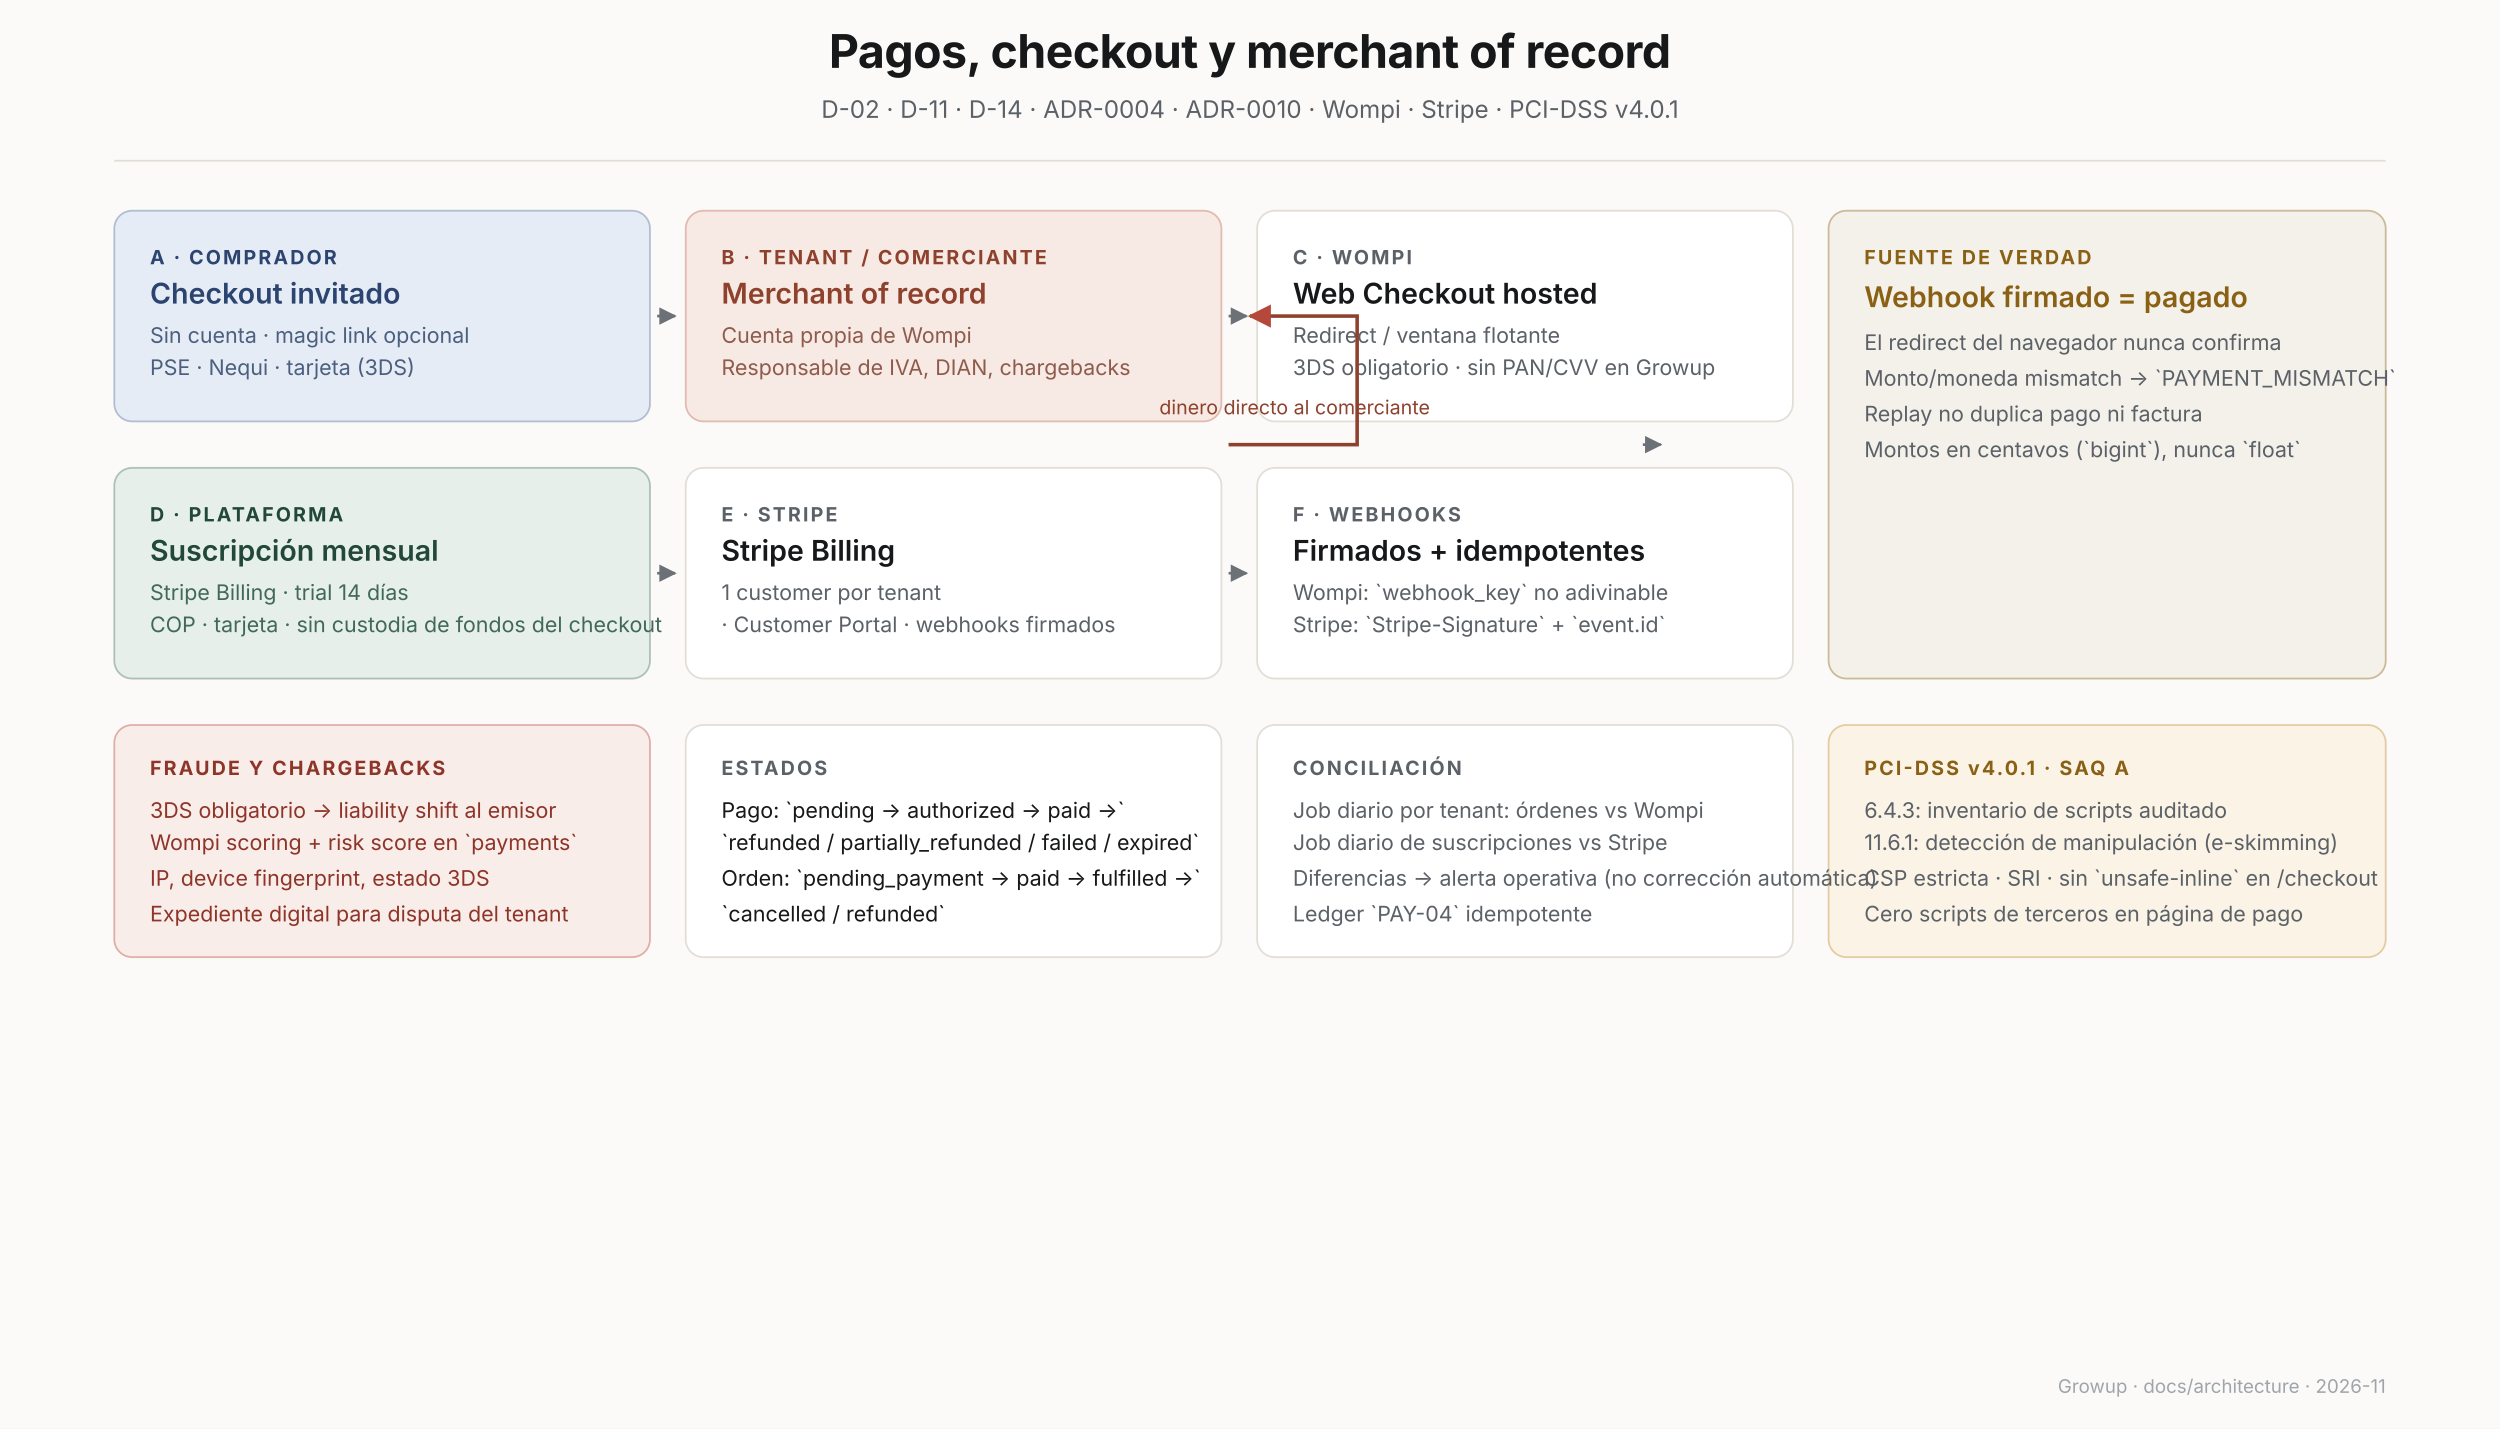
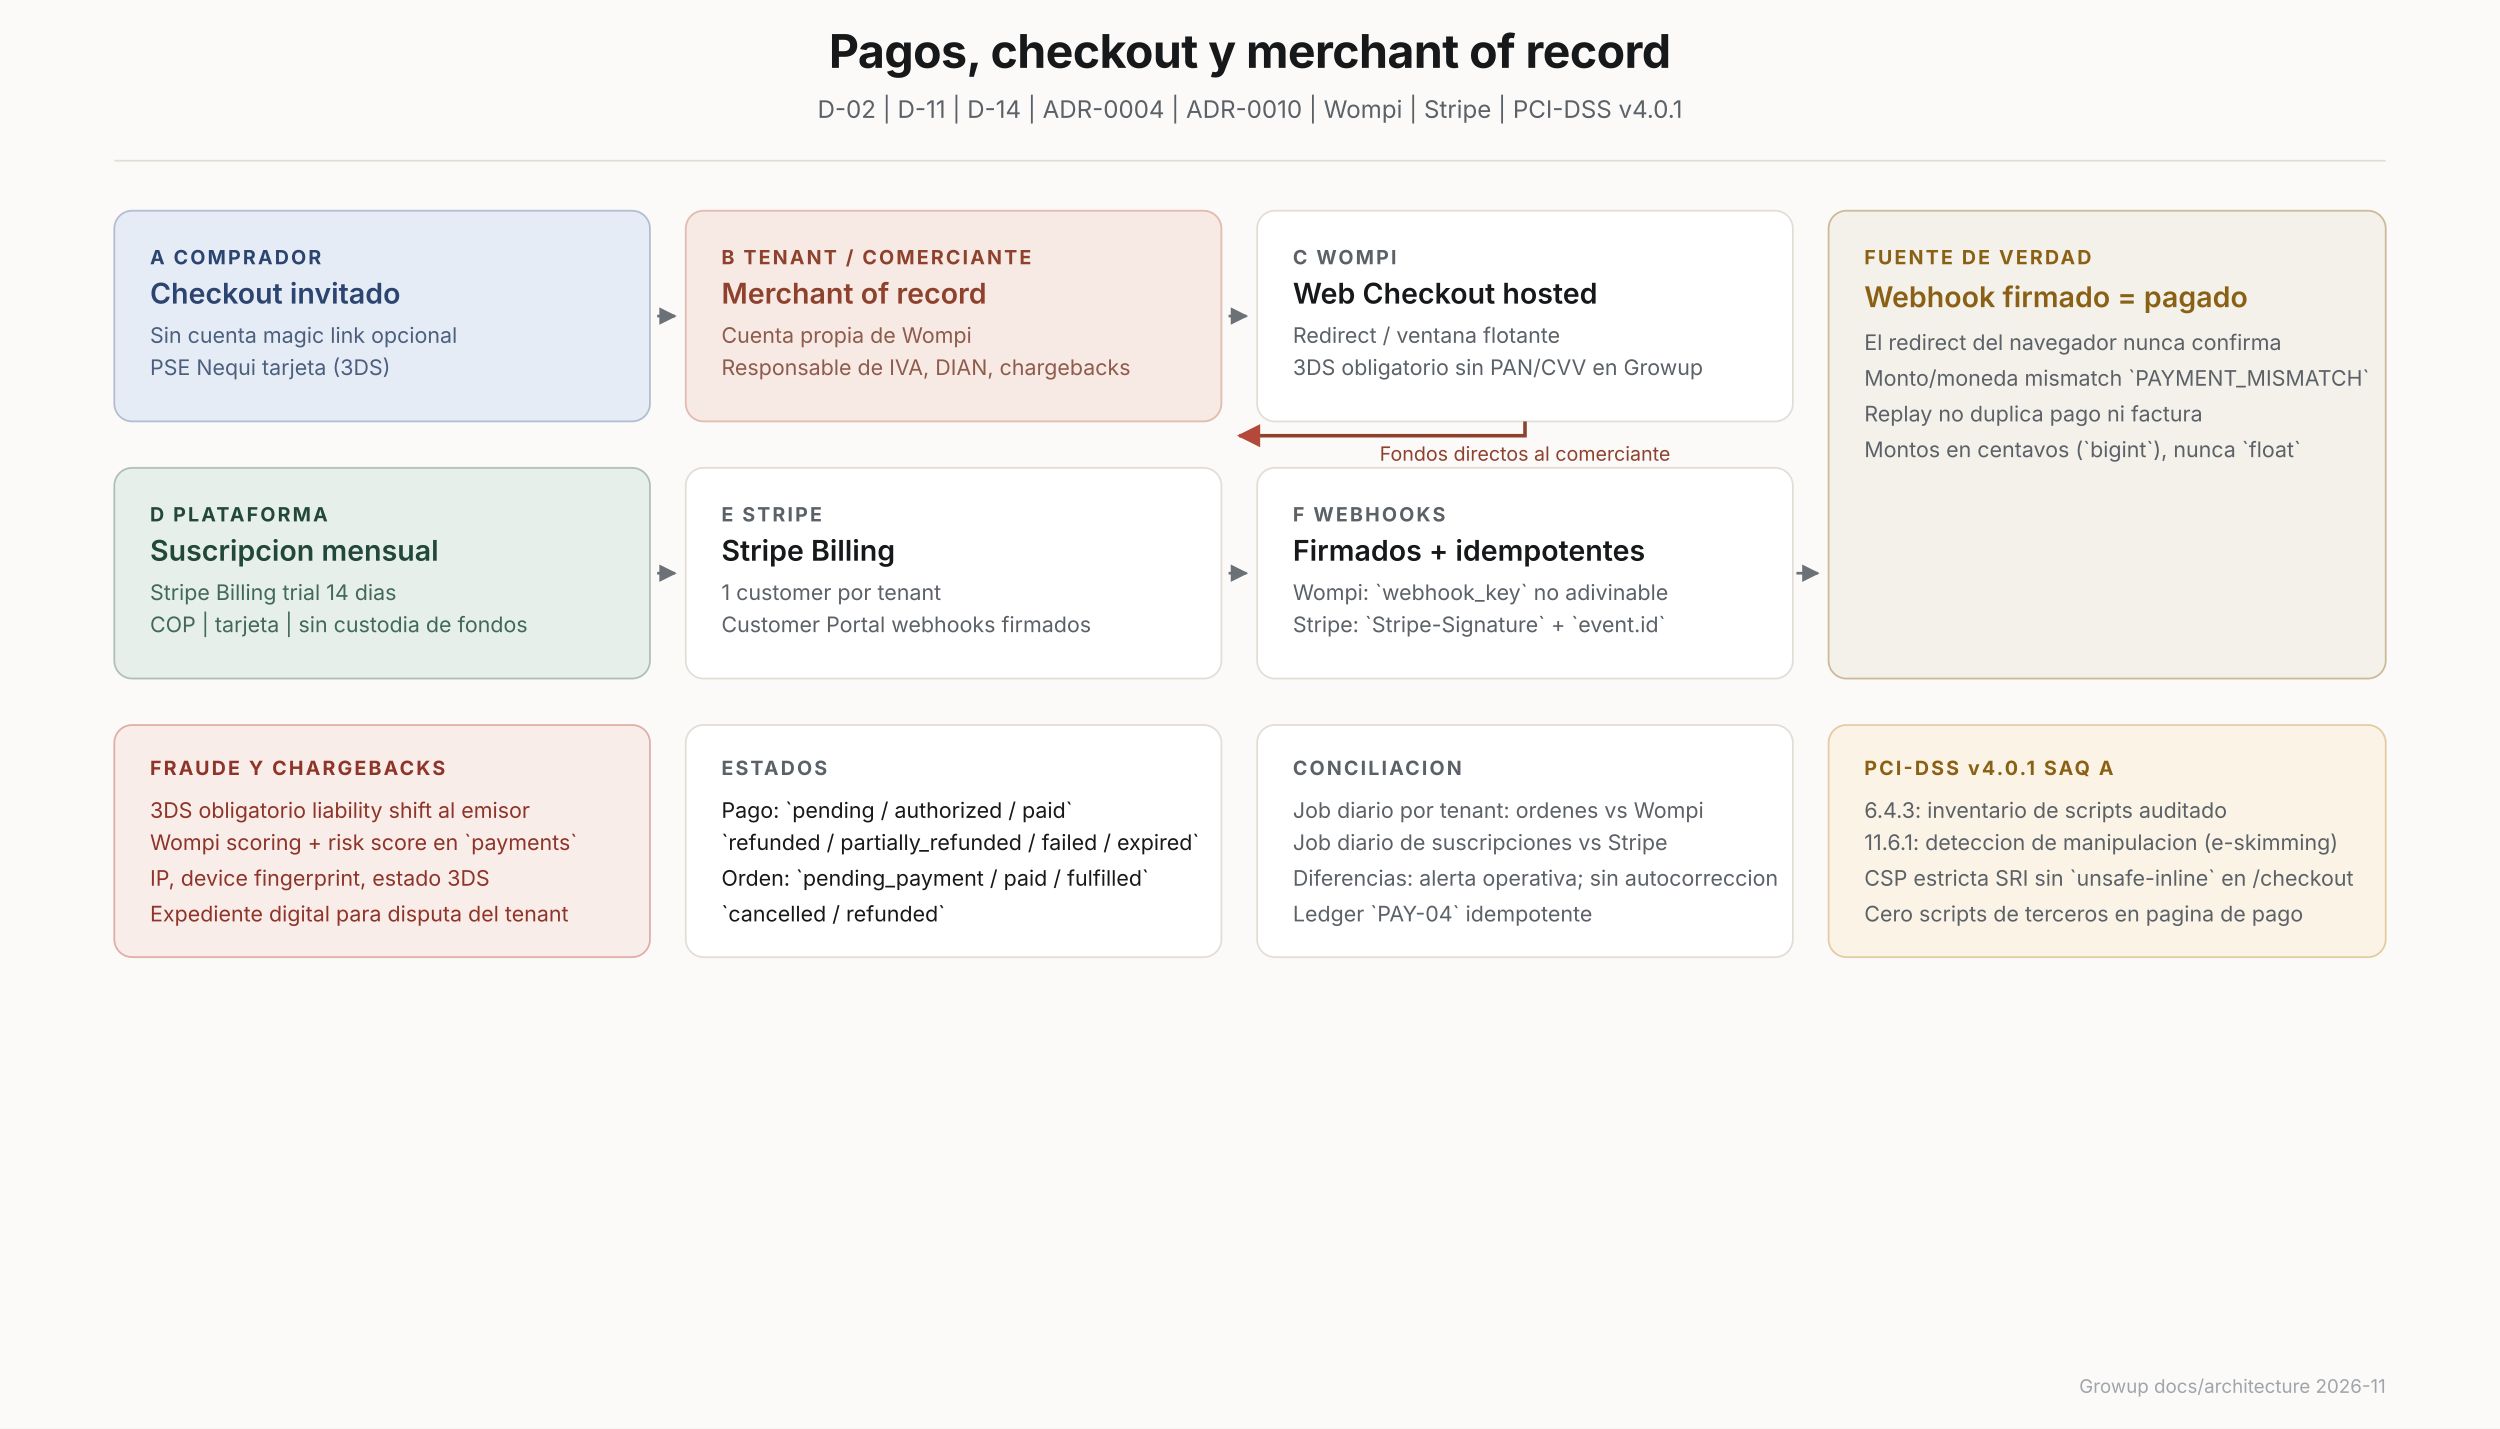
<svg xmlns="http://www.w3.org/2000/svg" viewBox="0 0 1400 800" width="1400" height="800" role="img" aria-labelledby="tPay dPay">
  <defs>
    <marker id="arrPay" viewBox="0 0 10 10" refX="9" refY="5" markerWidth="6.5" markerHeight="6.5" orient="auto">
      <path d="M0,0 L10,5 L0,10 z" fill="#6B7177" />
    </marker>
    <marker id="arrPayDeny" viewBox="0 0 10 10" refX="9" refY="5" markerWidth="6.5" markerHeight="6.5" orient="auto">
      <path d="M0,0 L10,5 L0,10 z" fill="#B4483A" />
    </marker>
  </defs>
  <rect width="1400" height="800" fill="#FBFAF8" />
-   <text x="700" y="38" text-anchor="middle" font-family="Inter, 'Segoe UI', system-ui, nos" font-size="26" font-weight="700" fill="#16181A" letter-spacing="-0.3">Pagos, checkout y merchant of record</text>
-   <text x="700" y="66" text-anchor="middle" font-family="Inter, 'Segoe UI', system-ui, nos" font-size="13.5" fill="#5B6167">D-02 · D-11 · D-14 · ADR-0004 · ADR-0010 · Wompi · Stripe · PCI-DSS v4.0.1</text>
+   <text x="700" y="38" text-anchor="middle" font-family="Inter, 'Segoe UI', system-ui, sans-serif" font-size="26" font-weight="700" fill="#16181A" letter-spacing="-0.3">Pagos, checkout y merchant of record</text>
+   <text x="700" y="66" text-anchor="middle" font-family="Inter, 'Segoe UI', system-ui, sans-serif" font-size="13.5" fill="#5B6167">D-02 | D-11 | D-14 | ADR-0004 | ADR-0010 | Wompi | Stripe | PCI-DSS v4.0.1</text>
  <line x1="64" y1="90" x2="1336" y2="90" stroke="#E2DED6" stroke-width="1" />
  <rect x="64" y="118" width="300" height="118" rx="10" fill="#E6ECF5" stroke="#3C5A8A" stroke-opacity="0.35" />
-   <text x="84" y="148" font-family="Inter, 'Segoe UI', system-ui, nos" font-size="11" font-weight="700" letter-spacing="1.2" fill="#2B4470">A · COMPRADOR</text>
-   <text x="84" y="170" font-family="Inter, 'Segoe UI', system-ui, nos" font-size="16" font-weight="600" fill="#2B4470">Checkout invitado</text>
-   <text x="84" y="192" font-family="Inter, 'Segoe UI', system-ui, nos" font-size="12" fill="#4B5F7E">Sin cuenta · magic link opcional</text>
-   <text x="84" y="210" font-family="Inter, 'Segoe UI', system-ui, nos" font-size="12" fill="#4B5F7E">PSE · Nequi · tarjeta (3DS)</text>
+   <text x="84" y="148" font-family="Inter, 'Segoe UI', system-ui, sans-serif" font-size="11" font-weight="700" letter-spacing="1.2" fill="#2B4470">A COMPRADOR</text>
+   <text x="84" y="170" font-family="Inter, 'Segoe UI', system-ui, sans-serif" font-size="16" font-weight="600" fill="#2B4470">Checkout invitado</text>
+   <text x="84" y="192" font-family="Inter, 'Segoe UI', system-ui, sans-serif" font-size="12" fill="#4B5F7E">Sin cuenta magic link opcional</text>
+   <text x="84" y="210" font-family="Inter, 'Segoe UI', system-ui, sans-serif" font-size="12" fill="#4B5F7E">PSE Nequi tarjeta (3DS)</text>
  <rect x="384" y="118" width="300" height="118" rx="10" fill="#F7E9E3" stroke="#B4553C" stroke-opacity="0.35" />
-   <text x="404" y="148" font-family="Inter, 'Segoe UI', system-ui, nos" font-size="11" font-weight="700" letter-spacing="1.2" fill="#8E422E">B · TENANT / COMERCIANTE</text>
-   <text x="404" y="170" font-family="Inter, 'Segoe UI', system-ui, nos" font-size="16" font-weight="600" fill="#8E422E">Merchant of record</text>
-   <text x="404" y="192" font-family="Inter, 'Segoe UI', system-ui, nos" font-size="12" fill="#8E5B4C">Cuenta propia de Wompi</text>
-   <text x="404" y="210" font-family="Inter, 'Segoe UI', system-ui, nos" font-size="12" fill="#8E5B4C">Responsable de IVA, DIAN, chargebacks</text>
+   <text x="404" y="148" font-family="Inter, 'Segoe UI', system-ui, sans-serif" font-size="11" font-weight="700" letter-spacing="1.2" fill="#8E422E">B TENANT / COMERCIANTE</text>
+   <text x="404" y="170" font-family="Inter, 'Segoe UI', system-ui, sans-serif" font-size="16" font-weight="600" fill="#8E422E">Merchant of record</text>
+   <text x="404" y="192" font-family="Inter, 'Segoe UI', system-ui, sans-serif" font-size="12" fill="#8E5B4C">Cuenta propia de Wompi</text>
+   <text x="404" y="210" font-family="Inter, 'Segoe UI', system-ui, sans-serif" font-size="12" fill="#8E5B4C">Responsable de IVA, DIAN, chargebacks</text>
  <rect x="704" y="118" width="300" height="118" rx="10" fill="#FFFFFF" stroke="#E2DED6" />
-   <text x="724" y="148" font-family="Inter, 'Segoe UI', system-ui, nos" font-size="11" font-weight="700" letter-spacing="1.2" fill="#5B6167">C · WOMPI</text>
-   <text x="724" y="170" font-family="Inter, 'Segoe UI', system-ui, nos" font-size="16" font-weight="600" fill="#16181A">Web Checkout hosted</text>
-   <text x="724" y="192" font-family="Inter, 'Segoe UI', system-ui, nos" font-size="12" fill="#5B6167">Redirect / ventana flotante</text>
-   <text x="724" y="210" font-family="Inter, 'Segoe UI', system-ui, nos" font-size="12" fill="#5B6167">3DS obligatorio · sin PAN/CVV en Growup</text>
+   <text x="724" y="148" font-family="Inter, 'Segoe UI', system-ui, sans-serif" font-size="11" font-weight="700" letter-spacing="1.2" fill="#5B6167">C WOMPI</text>
+   <text x="724" y="170" font-family="Inter, 'Segoe UI', system-ui, sans-serif" font-size="16" font-weight="600" fill="#16181A">Web Checkout hosted</text>
+   <text x="724" y="192" font-family="Inter, 'Segoe UI', system-ui, sans-serif" font-size="12" fill="#5B6167">Redirect / ventana flotante</text>
+   <text x="724" y="210" font-family="Inter, 'Segoe UI', system-ui, sans-serif" font-size="12" fill="#5B6167">3DS obligatorio sin PAN/CVV en Growup</text>
  <rect x="64" y="262" width="300" height="118" rx="10" fill="#E7EFEA" stroke="#2E5E4E" stroke-opacity="0.35" />
-   <text x="84" y="292" font-family="Inter, 'Segoe UI', system-ui, nos" font-size="11" font-weight="700" letter-spacing="1.2" fill="#22483C">D · PLATAFORMA</text>
-   <text x="84" y="314" font-family="Inter, 'Segoe UI', system-ui, nos" font-size="16" font-weight="600" fill="#22483C">Suscripción mensual</text>
-   <text x="84" y="336" font-family="Inter, 'Segoe UI', system-ui, nos" font-size="12" fill="#41695B">Stripe Billing · trial 14 días</text>
-   <text x="84" y="354" font-family="Inter, 'Segoe UI', system-ui, nos" font-size="12" fill="#41695B">COP · tarjeta · sin custodia de fondos del checkout</text>
+   <text x="84" y="292" font-family="Inter, 'Segoe UI', system-ui, sans-serif" font-size="11" font-weight="700" letter-spacing="1.2" fill="#22483C">D PLATAFORMA</text>
+   <text x="84" y="314" font-family="Inter, 'Segoe UI', system-ui, sans-serif" font-size="16" font-weight="600" fill="#22483C">Suscripcion mensual</text>
+   <text x="84" y="336" font-family="Inter, 'Segoe UI', system-ui, sans-serif" font-size="12" fill="#41695B">Stripe Billing trial 14 dias</text>
+   <text x="84" y="354" font-family="Inter, 'Segoe UI', system-ui, sans-serif" font-size="12" fill="#41695B">COP | tarjeta | sin custodia de fondos</text>
  <rect x="384" y="262" width="300" height="118" rx="10" fill="#FFFFFF" stroke="#E2DED6" />
-   <text x="404" y="292" font-family="Inter, 'Segoe UI', system-ui, nos" font-size="11" font-weight="700" letter-spacing="1.2" fill="#5B6167">E · STRIPE</text>
-   <text x="404" y="314" font-family="Inter, 'Segoe UI', system-ui, nos" font-size="16" font-weight="600" fill="#16181A">Stripe Billing</text>
-   <text x="404" y="336" font-family="Inter, 'Segoe UI', system-ui, nos" font-size="12" fill="#5B6167">1 customer por tenant</text>
-   <text x="404" y="354" font-family="Inter, 'Segoe UI', system-ui, nos" font-size="12" fill="#5B6167">· Customer Portal · webhooks firmados</text>
+   <text x="404" y="292" font-family="Inter, 'Segoe UI', system-ui, sans-serif" font-size="11" font-weight="700" letter-spacing="1.2" fill="#5B6167">E STRIPE</text>
+   <text x="404" y="314" font-family="Inter, 'Segoe UI', system-ui, sans-serif" font-size="16" font-weight="600" fill="#16181A">Stripe Billing</text>
+   <text x="404" y="336" font-family="Inter, 'Segoe UI', system-ui, sans-serif" font-size="12" fill="#5B6167">1 customer por tenant</text>
+   <text x="404" y="354" font-family="Inter, 'Segoe UI', system-ui, sans-serif" font-size="12" fill="#5B6167"> Customer Portal webhooks firmados</text>
  <rect x="704" y="262" width="300" height="118" rx="10" fill="#FFFFFF" stroke="#E2DED6" />
-   <text x="724" y="292" font-family="Inter, 'Segoe UI', system-ui, nos" font-size="11" font-weight="700" letter-spacing="1.2" fill="#5B6167">F · WEBHOOKS</text>
-   <text x="724" y="314" font-family="Inter, 'Segoe UI', system-ui, nos" font-size="16" font-weight="600" fill="#16181A">Firmados + idempotentes</text>
-   <text x="724" y="336" font-family="Inter, 'Segoe UI', system-ui, nos" font-size="12" fill="#5B6167">Wompi: `webhook_key` no adivinable</text>
-   <text x="724" y="354" font-family="Inter, 'Segoe UI', system-ui, nos" font-size="12" fill="#5B6167">Stripe: `Stripe-Signature` + `event.id`</text>
+   <text x="724" y="292" font-family="Inter, 'Segoe UI', system-ui, sans-serif" font-size="11" font-weight="700" letter-spacing="1.2" fill="#5B6167">F WEBHOOKS</text>
+   <text x="724" y="314" font-family="Inter, 'Segoe UI', system-ui, sans-serif" font-size="16" font-weight="600" fill="#16181A">Firmados + idempotentes</text>
+   <text x="724" y="336" font-family="Inter, 'Segoe UI', system-ui, sans-serif" font-size="12" fill="#5B6167">Wompi: `webhook_key` no adivinable</text>
+   <text x="724" y="354" font-family="Inter, 'Segoe UI', system-ui, sans-serif" font-size="12" fill="#5B6167">Stripe: `Stripe-Signature` + `event.id`</text>
  <rect x="1024" y="118" width="312" height="262" rx="10" fill="#F4F1EB" stroke="#8A6114" stroke-opacity="0.4" />
-   <text x="1044" y="148" font-family="Inter, 'Segoe UI', system-ui, nos" font-size="11" font-weight="700" letter-spacing="1.2" fill="#8A6114">FUENTE DE VERDAD</text>
-   <text x="1044" y="172" font-family="Inter, 'Segoe UI', system-ui, nos" font-size="16" font-weight="600" fill="#8A6114">Webhook firmado = pagado</text>
-   <text x="1044" y="196" font-family="Inter, 'Segoe UI', system-ui, nos" font-size="12" fill="#5B6167">El redirect del navegador nunca confirma</text>
-   <text x="1044" y="216" font-family="Inter, 'Segoe UI', system-ui, nos" font-size="12" fill="#5B6167">Monto/moneda mismatch → `PAYMENT_MISMATCH`</text>
-   <text x="1044" y="236" font-family="Inter, 'Segoe UI', system-ui, nos" font-size="12" fill="#5B6167">Replay no duplica pago ni factura</text>
-   <text x="1044" y="256" font-family="Inter, 'Segoe UI', system-ui, nos" font-size="12" fill="#5B6167">Montos en centavos (`bigint`), nunca `float`</text>
+   <text x="1044" y="148" font-family="Inter, 'Segoe UI', system-ui, sans-serif" font-size="11" font-weight="700" letter-spacing="1.2" fill="#8A6114">FUENTE DE VERDAD</text>
+   <text x="1044" y="172" font-family="Inter, 'Segoe UI', system-ui, sans-serif" font-size="16" font-weight="600" fill="#8A6114">Webhook firmado = pagado</text>
+   <text x="1044" y="196" font-family="Inter, 'Segoe UI', system-ui, sans-serif" font-size="12" fill="#5B6167">El redirect del navegador nunca confirma</text>
+   <text x="1044" y="216" font-family="Inter, 'Segoe UI', system-ui, sans-serif" font-size="12" fill="#5B6167">Monto/moneda mismatch `PAYMENT_MISMATCH`</text>
+   <text x="1044" y="236" font-family="Inter, 'Segoe UI', system-ui, sans-serif" font-size="12" fill="#5B6167">Replay no duplica pago ni factura</text>
+   <text x="1044" y="256" font-family="Inter, 'Segoe UI', system-ui, sans-serif" font-size="12" fill="#5B6167">Montos en centavos (`bigint`), nunca `float`</text>
  <rect x="1024" y="406" width="312" height="130" rx="10" fill="#FAF3E6" stroke="#C08A2E" stroke-opacity="0.4" />
-   <text x="1044" y="434" font-family="Inter, 'Segoe UI', system-ui, nos" font-size="11" font-weight="700" letter-spacing="1.2" fill="#8A6114">PCI-DSS v4.0.1 · SAQ A</text>
-   <text x="1044" y="458" font-family="Inter, 'Segoe UI', system-ui, nos" font-size="12" fill="#5B6167">6.4.3: inventario de scripts auditado</text>
-   <text x="1044" y="476" font-family="Inter, 'Segoe UI', system-ui, nos" font-size="12" fill="#5B6167">11.6.1: detección de manipulación (e-skimming)</text>
-   <text x="1044" y="496" font-family="Inter, 'Segoe UI', system-ui, nos" font-size="12" fill="#5B6167">CSP estricta · SRI · sin `unsafe-inline` en /checkout</text>
-   <text x="1044" y="516" font-family="Inter, 'Segoe UI', system-ui, nos" font-size="12" fill="#5B6167">Cero scripts de terceros en página de pago</text>
+   <text x="1044" y="434" font-family="Inter, 'Segoe UI', system-ui, sans-serif" font-size="11" font-weight="700" letter-spacing="1.2" fill="#8A6114">PCI-DSS v4.0.1 SAQ A</text>
+   <text x="1044" y="458" font-family="Inter, 'Segoe UI', system-ui, sans-serif" font-size="12" fill="#5B6167">6.4.3: inventario de scripts auditado</text>
+   <text x="1044" y="476" font-family="Inter, 'Segoe UI', system-ui, sans-serif" font-size="12" fill="#5B6167">11.6.1: deteccion de manipulacion (e-skimming)</text>
+   <text x="1044" y="496" font-family="Inter, 'Segoe UI', system-ui, sans-serif" font-size="12" fill="#5B6167">CSP estricta SRI sin `unsafe-inline` en /checkout</text>
+   <text x="1044" y="516" font-family="Inter, 'Segoe UI', system-ui, sans-serif" font-size="12" fill="#5B6167">Cero scripts de terceros en pagina de pago</text>
  <rect x="64" y="406" width="300" height="130" rx="10" fill="#F9EDEA" stroke="#B4483A" stroke-opacity="0.4" />
-   <text x="84" y="434" font-family="Inter, 'Segoe UI', system-ui, nos" font-size="11" font-weight="700" letter-spacing="1.2" fill="#8E3428">FRAUDE Y CHARGEBACKS</text>
-   <text x="84" y="458" font-family="Inter, 'Segoe UI', system-ui, nos" font-size="12" fill="#8E3428">3DS obligatorio → liability shift al emisor</text>
-   <text x="84" y="476" font-family="Inter, 'Segoe UI', system-ui, nos" font-size="12" fill="#8E3428">Wompi scoring + risk score en `payments`</text>
-   <text x="84" y="496" font-family="Inter, 'Segoe UI', system-ui, nos" font-size="12" fill="#8E3428">IP, device fingerprint, estado 3DS</text>
-   <text x="84" y="516" font-family="Inter, 'Segoe UI', system-ui, nos" font-size="12" fill="#8E3428">Expediente digital para disputa del tenant</text>
+   <text x="84" y="434" font-family="Inter, 'Segoe UI', system-ui, sans-serif" font-size="11" font-weight="700" letter-spacing="1.2" fill="#8E3428">FRAUDE Y CHARGEBACKS</text>
+   <text x="84" y="458" font-family="Inter, 'Segoe UI', system-ui, sans-serif" font-size="12" fill="#8E3428">3DS obligatorio liability shift al emisor</text>
+   <text x="84" y="476" font-family="Inter, 'Segoe UI', system-ui, sans-serif" font-size="12" fill="#8E3428">Wompi scoring + risk score en `payments`</text>
+   <text x="84" y="496" font-family="Inter, 'Segoe UI', system-ui, sans-serif" font-size="12" fill="#8E3428">IP, device fingerprint, estado 3DS</text>
+   <text x="84" y="516" font-family="Inter, 'Segoe UI', system-ui, sans-serif" font-size="12" fill="#8E3428">Expediente digital para disputa del tenant</text>
  <rect x="384" y="406" width="300" height="130" rx="10" fill="#FFFFFF" stroke="#E2DED6" />
-   <text x="404" y="434" font-family="Inter, 'Segoe UI', system-ui, nos" font-size="11" font-weight="700" letter-spacing="1.2" fill="#5B6167">ESTADOS</text>
-   <text x="404" y="458" font-family="Inter, 'Segoe UI', system-ui, nos" font-size="12" fill="#16181A">Pago: `pending → authorized → paid →`</text>
-   <text x="404" y="476" font-family="Inter, 'Segoe UI', system-ui, nos" font-size="12" fill="#16181A">`refunded / partially_refunded / failed / expired`</text>
-   <text x="404" y="496" font-family="Inter, 'Segoe UI', system-ui, nos" font-size="12" fill="#16181A">Orden: `pending_payment → paid → fulfilled →`</text>
-   <text x="404" y="516" font-family="Inter, 'Segoe UI', system-ui, nos" font-size="12" fill="#16181A">`cancelled / refunded`</text>
+   <text x="404" y="434" font-family="Inter, 'Segoe UI', system-ui, sans-serif" font-size="11" font-weight="700" letter-spacing="1.2" fill="#5B6167">ESTADOS</text>
+   <text x="404" y="458" font-family="Inter, 'Segoe UI', system-ui, sans-serif" font-size="12" fill="#16181A">Pago: `pending / authorized / paid`</text>
+   <text x="404" y="476" font-family="Inter, 'Segoe UI', system-ui, sans-serif" font-size="12" fill="#16181A">`refunded / partially_refunded / failed / expired`</text>
+   <text x="404" y="496" font-family="Inter, 'Segoe UI', system-ui, sans-serif" font-size="12" fill="#16181A">Orden: `pending_payment / paid / fulfilled`</text>
+   <text x="404" y="516" font-family="Inter, 'Segoe UI', system-ui, sans-serif" font-size="12" fill="#16181A">`cancelled / refunded`</text>
  <rect x="704" y="406" width="300" height="130" rx="10" fill="#FFFFFF" stroke="#E2DED6" />
-   <text x="724" y="434" font-family="Inter, 'Segoe UI', system-ui, nos" font-size="11" font-weight="700" letter-spacing="1.2" fill="#5B6167">CONCILIACIÓN</text>
-   <text x="724" y="458" font-family="Inter, 'Segoe UI', system-ui, nos" font-size="12" fill="#5B6167">Job diario por tenant: órdenes vs Wompi</text>
-   <text x="724" y="476" font-family="Inter, 'Segoed UI', system-ui, nos" font-size="12" fill="#5B6167">Job diario de suscripciones vs Stripe</text>
-   <text x="724" y="496" font-family="Inter, 'Segoe UI', system-ui, nos" font-size="12" fill="#5B6167">Diferencias → alerta operativa (no corrección automática)</text>
-   <text x="724" y="516" font-family="Inter, 'Segoe UI', system-ui, nos" font-size="12" fill="#5B6167">Ledger `PAY-04` idempotente</text>
+   <text x="724" y="434" font-family="Inter, 'Segoe UI', system-ui, sans-serif" font-size="11" font-weight="700" letter-spacing="1.2" fill="#5B6167">CONCILIACION</text>
+   <text x="724" y="458" font-family="Inter, 'Segoe UI', system-ui, sans-serif" font-size="12" fill="#5B6167">Job diario por tenant: ordenes vs Wompi</text>
+   <text x="724" y="476" font-family="Inter, 'Segoe UI', system-ui, sans-serif" font-size="12" fill="#5B6167">Job diario de suscripciones vs Stripe</text>
+   <text x="724" y="496" font-family="Inter, 'Segoe UI', system-ui, sans-serif" font-size="12" fill="#5B6167">Diferencias: alerta operativa; sin autocorreccion</text>
+   <text x="724" y="516" font-family="Inter, 'Segoe UI', system-ui, sans-serif" font-size="12" fill="#5B6167">Ledger `PAY-04` idempotente</text>
  <line x1="368" y1="177" x2="378" y2="177" stroke="#6B7177" stroke-width="1.5" marker-end="url(#arrPay)" />
  <line x1="688" y1="177" x2="698" y2="177" stroke="#6B7177" stroke-width="1.5" marker-end="url(#arrPay)" />
  <line x1="368" y1="321" x2="378" y2="321" stroke="#6B7177" stroke-width="1.5" marker-end="url(#arrPay)" />
  <line x1="688" y1="321" x2="698" y2="321" stroke="#6B7177" stroke-width="1.5" marker-end="url(#arrPay)" />
-   <line x1="920" y1="249" x2="930" y2="249" stroke="#6B7177" stroke-width="1.5" marker-end="url(#arrPay)" />
-   <polyline points="688,249 760,249 760,177 700,177" fill="none" stroke="#8E422E" stroke-width="2" marker-end="url(#arrPayDeny)" />
-   <text x="725" y="232" text-anchor="middle" font-family="Inter, 'Segoe UI', system-ui, nos" font-size="11" fill="#8E422E">dinero directo al comerciante</text>
-   <text x="1336" y="780" text-anchor="end" font-family="Inter, 'Segoe UI', system-ui, nos" font-size="10.5" fill="#A0A5AA">Growup · docs/architecture · 2026-11</text>
+   <line x1="1006" y1="321" x2="1018" y2="321" stroke="#6B7177" stroke-width="1.5" marker-end="url(#arrPay)" />
+   <polyline points="854,236 854,244 694,244" fill="none" stroke="#8E422E" stroke-width="2" marker-end="url(#arrPayDeny)" />
+   <text x="854" y="258" text-anchor="middle" font-family="Inter, 'Segoe UI', system-ui, sans-serif" font-size="11" fill="#8E422E">Fondos directos al comerciante</text>
+   <text x="1336" y="780" text-anchor="end" font-family="Inter, 'Segoe UI', system-ui, sans-serif" font-size="10.5" fill="#A0A5AA">Growup docs/architecture 2026-11</text>
</svg>
